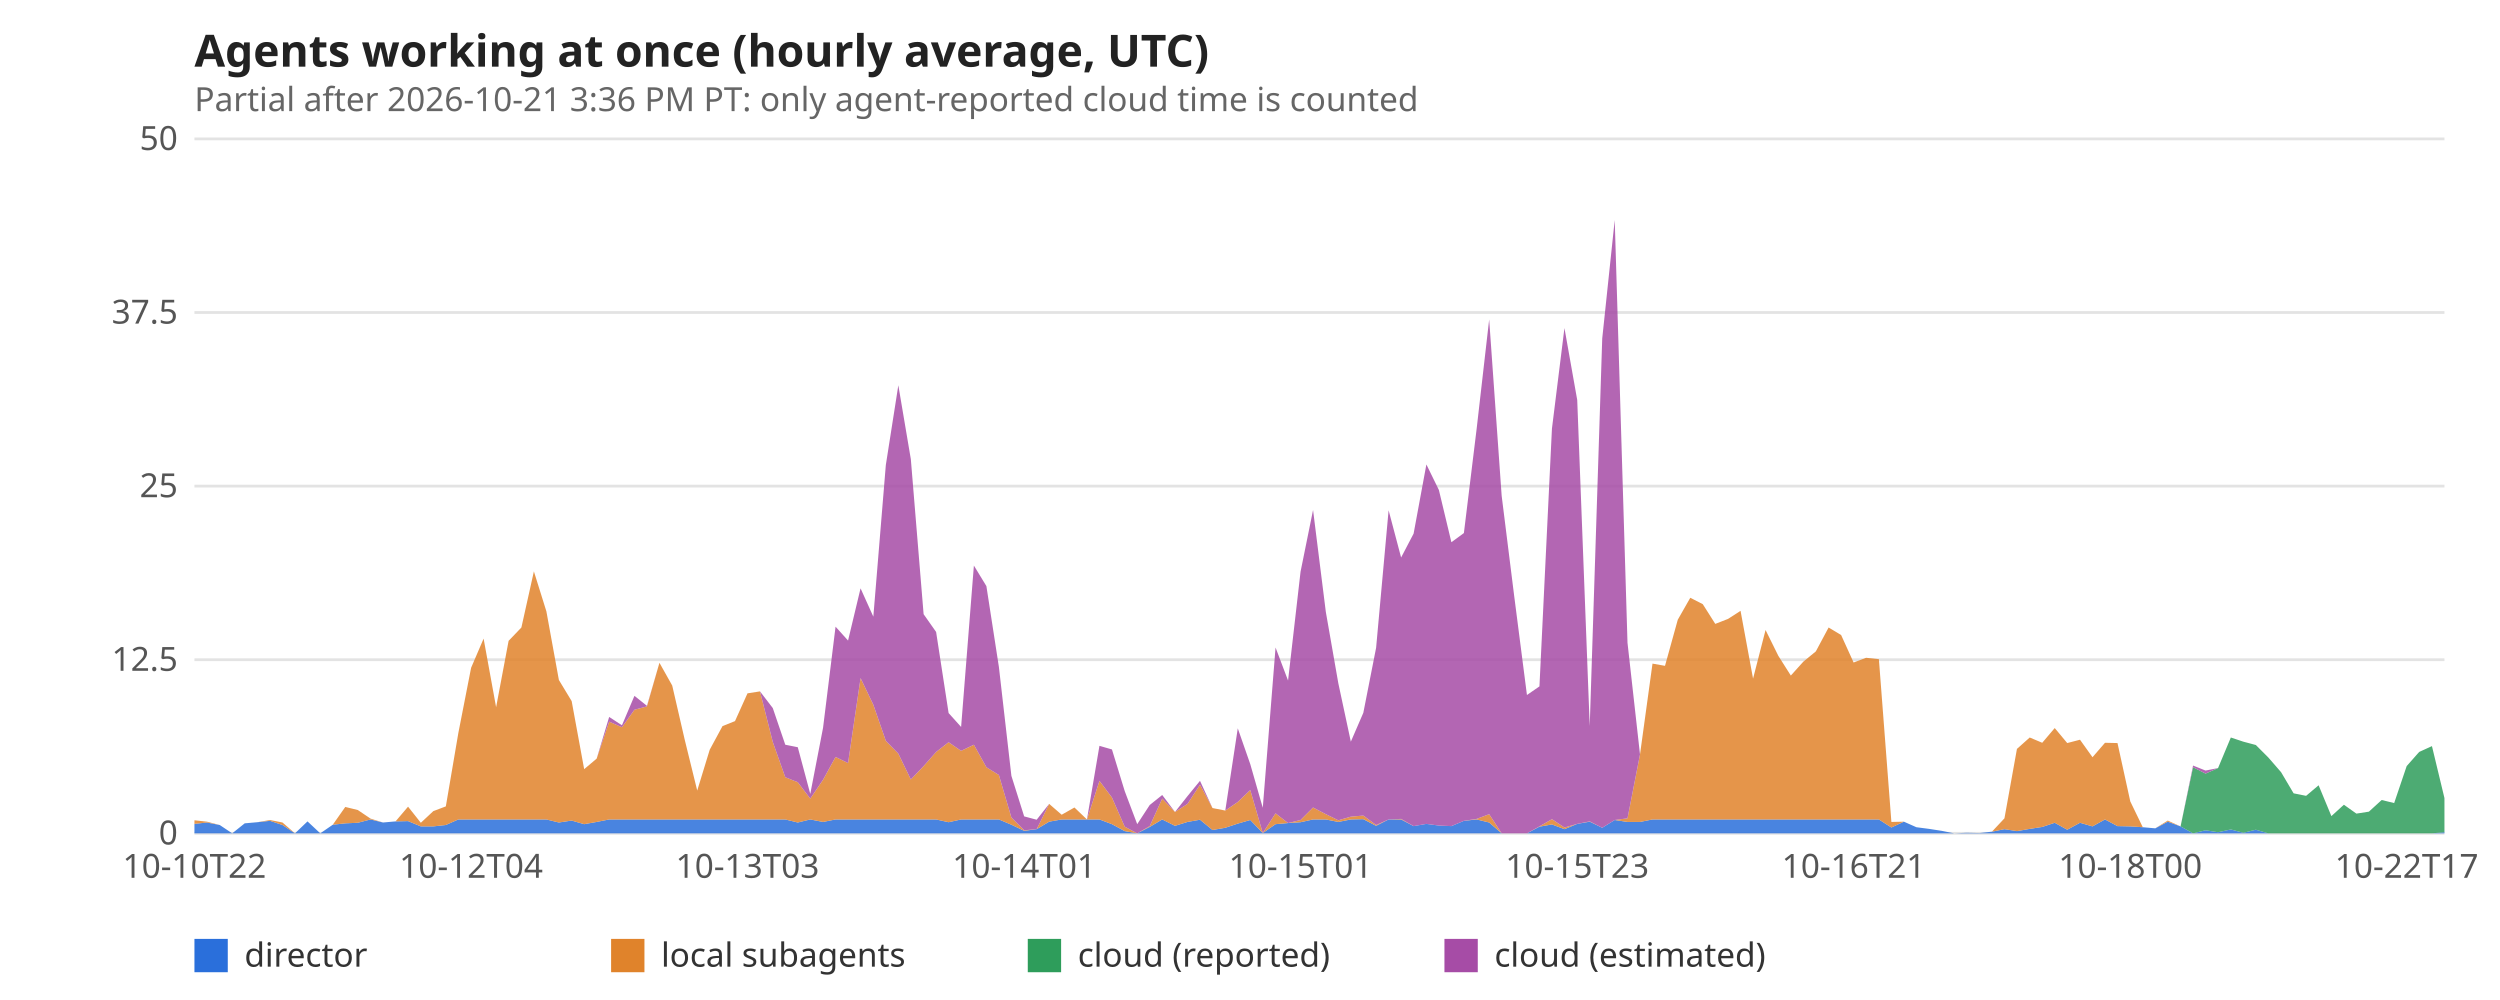
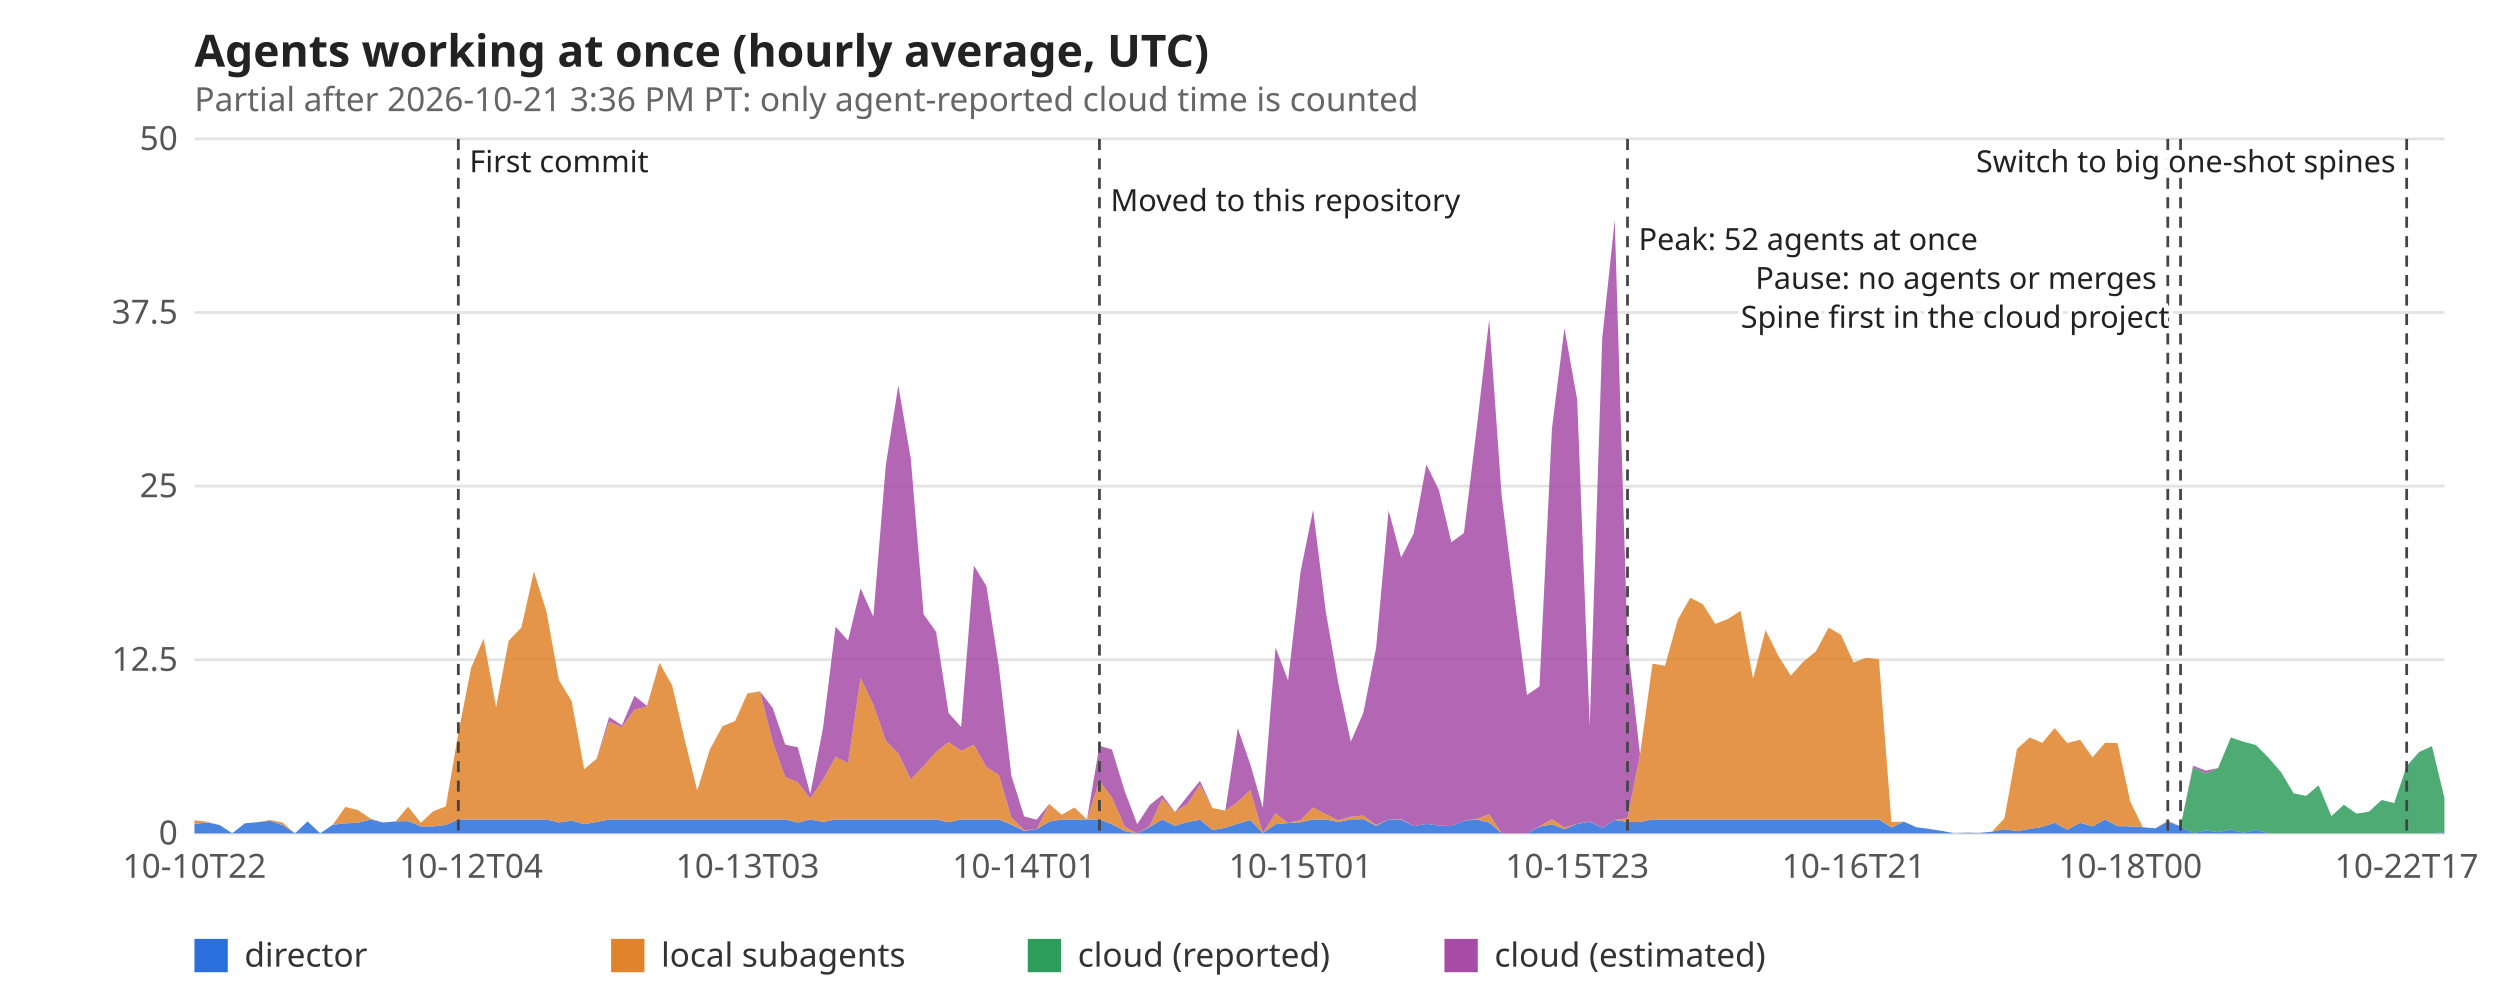
<svg xmlns="http://www.w3.org/2000/svg" viewBox="0 0 900 360" width="900" height="360" font-family="sans-serif" font-size="12">
  <rect width="900" height="360" fill="#fff" />
  <text x="70" y="24" font-size="16" font-weight="bold" fill="#222">Agents working at once (hourly average, UTC)</text>
  <text x="70" y="40" fill="#666">Partial after 2026-10-21 3:36 PM PT: only agent-reported cloud time is counted</text>
  <line x1="70" x2="880" y1="300.0" y2="300.0" stroke="#e3e3e3" />
  <text x="64" y="304.0" text-anchor="end" fill="#555">0</text>
  <line x1="70" x2="880" y1="237.5" y2="237.5" stroke="#e3e3e3" />
  <text x="64" y="241.5" text-anchor="end" fill="#555">12.5</text>
  <line x1="70" x2="880" y1="175.0" y2="175.0" stroke="#e3e3e3" />
  <text x="64" y="179.0" text-anchor="end" fill="#555">25</text>
  <line x1="70" x2="880" y1="112.5" y2="112.5" stroke="#e3e3e3" />
  <text x="64" y="116.5" text-anchor="end" fill="#555">37.5</text>
  <line x1="70" x2="880" y1="50.0" y2="50.0" stroke="#e3e3e3" />
  <text x="64" y="54.0" text-anchor="end" fill="#555">50</text>
  <text x="70.0" y="316" text-anchor="middle" fill="#555">10-10T22</text>
  <text x="169.6" y="316" text-anchor="middle" fill="#555">10-12T04</text>
  <text x="269.1" y="316" text-anchor="middle" fill="#555">10-13T03</text>
  <text x="368.7" y="316" text-anchor="middle" fill="#555">10-14T01</text>
  <text x="468.2" y="316" text-anchor="middle" fill="#555">10-15T01</text>
  <text x="567.8" y="316" text-anchor="middle" fill="#555">10-15T23</text>
  <text x="667.3" y="316" text-anchor="middle" fill="#555">10-16T21</text>
  <text x="766.9" y="316" text-anchor="middle" fill="#555">10-18T00</text>
  <text x="866.4" y="316" text-anchor="middle" fill="#555">10-22T17</text>
  <polygon points="70.0,296.6 74.5,296.1 79.1,297.0 83.6,300.0 88.1,296.4 92.6,296.0 97.2,295.5 101.7,297.0 106.2,300.0 110.7,295.7 115.3,300.0 119.8,296.9 124.3,296.4 128.8,296.2 133.4,295.0 137.9,296.1 142.4,295.7 146.9,295.6 151.5,297.5 156.0,297.5 160.5,297.0 165.0,295.0 169.6,295.0 174.1,295.0 178.6,295.0 183.1,295.0 187.7,295.0 192.2,295.0 196.7,295.0 201.2,296.1 205.8,295.4 210.3,296.7 214.8,295.9 219.3,295.0 223.9,295.0 228.4,295.0 232.9,295.0 237.4,295.0 242.0,295.0 246.5,295.0 251.0,295.0 255.5,295.0 260.1,295.0 264.6,295.0 269.1,295.0 273.6,295.0 278.2,295.0 282.7,295.0 287.2,296.1 291.7,295.0 296.3,295.9 300.8,295.0 305.3,295.0 309.8,295.0 314.4,295.0 318.9,295.0 323.4,295.0 327.9,295.0 332.5,295.0 337.0,295.0 341.5,296.0 346.0,295.0 350.6,295.0 355.1,295.0 359.6,295.0 364.1,296.9 368.7,299.1 373.2,298.5 377.7,295.8 382.2,295.0 386.8,295.0 391.3,295.0 395.8,295.0 400.3,296.7 404.9,299.2 409.4,300.0 413.9,297.7 418.4,295.0 423.0,297.3 427.5,295.9 432.0,295.1 436.5,298.8 441.1,298.0 445.6,296.5 450.1,295.2 454.6,299.9 459.2,296.7 463.7,296.3 468.2,296.0 472.7,295.0 477.3,295.0 481.8,295.9 486.3,295.0 490.8,294.9 495.4,297.3 499.9,295.0 504.4,295.0 508.9,297.4 513.5,296.6 518.0,297.2 522.5,297.4 527.0,295.5 531.6,295.0 536.1,296.1 540.6,300.0 545.1,300.0 549.7,300.0 554.2,297.6 558.7,296.8 563.2,298.5 567.8,296.6 572.3,295.8 576.8,298.0 581.3,295.2 585.9,295.9 590.4,295.9 594.9,295.0 599.4,295.0 604.0,295.0 608.5,295.0 613.0,295.0 617.5,295.0 622.1,295.0 626.6,295.0 631.1,295.0 635.6,295.0 640.2,295.0 644.7,295.0 649.2,295.0 653.7,295.0 658.3,295.0 662.8,295.0 667.3,295.0 671.8,295.0 676.4,295.0 680.9,297.9 685.4,295.8 689.9,297.8 694.5,298.4 699.0,299.1 703.5,300.0 708.0,299.8 712.6,299.9 717.1,299.4 721.6,298.5 726.1,299.2 730.7,298.4 735.2,297.7 739.7,296.2 744.2,298.7 748.8,296.2 753.3,297.5 757.8,295.0 762.3,297.4 766.9,297.5 771.4,297.8 775.9,298.2 780.4,295.8 785.0,297.5 789.5,300.0 794.0,298.9 798.5,299.6 803.1,298.6 807.6,299.8 812.1,298.7 816.6,300.0 821.2,300.0 825.7,300.0 830.2,300.0 834.7,300.0 839.3,300.0 843.8,300.0 848.3,300.0 852.8,300.0 857.4,300.0 861.9,300.0 866.4,300.0 870.9,300.0 875.5,300.0 880.0,299.6 880.0,300.0 875.5,300.0 870.9,300.0 866.4,300.0 861.9,300.0 857.4,300.0 852.8,300.0 848.3,300.0 843.8,300.0 839.3,300.0 834.7,300.0 830.2,300.0 825.7,300.0 821.2,300.0 816.6,300.0 812.1,300.0 807.6,300.0 803.1,300.0 798.5,300.0 794.0,300.0 789.5,300.0 785.0,300.0 780.4,300.0 775.9,300.0 771.4,300.0 766.9,300.0 762.3,300.0 757.8,300.0 753.3,300.0 748.8,300.0 744.2,300.0 739.7,300.0 735.2,300.0 730.7,300.0 726.1,300.0 721.6,300.0 717.1,300.0 712.6,300.0 708.0,300.0 703.5,300.0 699.0,300.0 694.5,300.0 689.9,300.0 685.4,300.0 680.9,300.0 676.4,300.0 671.8,300.0 667.3,300.0 662.8,300.0 658.3,300.0 653.7,300.0 649.2,300.0 644.7,300.0 640.2,300.0 635.6,300.0 631.1,300.0 626.6,300.0 622.1,300.0 617.5,300.0 613.0,300.0 608.5,300.0 604.0,300.0 599.4,300.0 594.9,300.0 590.4,300.0 585.9,300.0 581.3,300.0 576.8,300.0 572.3,300.0 567.8,300.0 563.2,300.0 558.7,300.0 554.2,300.0 549.7,300.0 545.1,300.0 540.6,300.0 536.1,300.0 531.6,300.0 527.0,300.0 522.5,300.0 518.0,300.0 513.5,300.0 508.9,300.0 504.4,300.0 499.9,300.0 495.4,300.0 490.8,300.0 486.3,300.0 481.8,300.0 477.3,300.0 472.7,300.0 468.2,300.0 463.7,300.0 459.2,300.0 454.6,300.0 450.1,300.0 445.6,300.0 441.1,300.0 436.5,300.0 432.0,300.0 427.5,300.0 423.0,300.0 418.4,300.0 413.9,300.0 409.4,300.0 404.9,300.0 400.3,300.0 395.8,300.0 391.3,300.0 386.8,300.0 382.2,300.0 377.7,300.0 373.2,300.0 368.7,300.0 364.1,300.0 359.6,300.0 355.1,300.0 350.6,300.0 346.0,300.0 341.5,300.0 337.0,300.0 332.5,300.0 327.9,300.0 323.4,300.0 318.9,300.0 314.4,300.0 309.8,300.0 305.3,300.0 300.8,300.0 296.3,300.0 291.7,300.0 287.2,300.0 282.7,300.0 278.2,300.0 273.6,300.0 269.1,300.0 264.6,300.0 260.1,300.0 255.5,300.0 251.0,300.0 246.5,300.0 242.0,300.0 237.4,300.0 232.9,300.0 228.4,300.0 223.9,300.0 219.3,300.0 214.8,300.0 210.3,300.0 205.8,300.0 201.2,300.0 196.7,300.0 192.2,300.0 187.7,300.0 183.1,300.0 178.6,300.0 174.1,300.0 169.6,300.0 165.0,300.0 160.5,300.0 156.0,300.0 151.5,300.0 146.9,300.0 142.4,300.0 137.9,300.0 133.4,300.0 128.8,300.0 124.3,300.0 119.8,300.0 115.3,300.0 110.7,300.0 106.2,300.0 101.7,300.0 97.2,300.0 92.6,300.0 88.1,300.0 83.6,300.0 79.1,300.0 74.5,300.0 70.0,300.0" fill="#2a6fdb" fill-opacity="0.85" />
  <polygon points="70.0,295.3 74.5,295.8 79.1,297.0 83.6,300.0 88.1,296.4 92.6,296.0 97.2,295.2 101.7,296.1 106.2,300.0 110.7,295.7 115.3,300.0 119.8,296.9 124.3,290.5 128.8,291.6 133.4,294.7 137.9,296.1 142.4,295.7 146.9,290.4 151.5,296.2 156.0,292.0 160.5,290.3 165.0,263.9 169.6,240.4 174.1,229.9 178.6,254.6 183.1,230.7 187.7,225.9 192.2,205.7 196.7,220.1 201.2,244.8 205.8,252.4 210.3,276.9 214.8,273.1 219.3,259.8 223.9,261.8 228.4,255.5 232.9,254.3 237.4,238.6 242.0,246.8 246.5,266.3 251.0,284.6 255.5,269.9 260.1,261.4 264.6,259.6 269.1,249.6 273.6,248.9 278.2,267.1 282.7,279.8 287.2,281.6 291.7,287.5 296.3,280.7 300.8,272.5 305.3,274.7 309.8,244.1 314.4,253.7 318.9,266.7 323.4,271.3 327.9,280.6 332.5,275.8 337.0,270.7 341.5,267.2 346.0,270.3 350.6,268.1 355.1,276.2 359.6,279.0 364.1,294.3 368.7,298.9 373.2,298.5 377.7,289.4 382.2,293.3 386.8,290.7 391.3,295.0 395.8,281.1 400.3,287.1 404.9,297.6 409.4,300.0 413.9,297.4 418.4,287.5 423.0,292.3 427.5,289.4 432.0,282.5 436.5,290.9 441.1,291.8 445.6,288.7 450.1,284.4 454.6,299.9 459.2,292.8 463.7,296.3 468.2,295.2 472.7,290.7 477.3,293.1 481.8,295.3 486.3,294.0 490.8,293.6 495.4,297.0 499.9,295.0 504.4,294.8 508.9,297.4 513.5,296.6 518.0,297.2 522.5,297.4 527.0,295.5 531.6,294.8 536.1,293.1 540.6,300.0 545.1,300.0 549.7,300.0 554.2,297.5 558.7,294.9 563.2,297.9 567.8,296.6 572.3,295.7 576.8,298.0 581.3,295.2 585.9,294.6 590.4,271.6 594.9,238.9 599.4,239.7 604.0,223.1 608.5,215.2 613.0,217.5 617.5,224.6 622.1,222.8 626.6,219.9 631.1,244.3 635.6,226.8 640.2,236.1 644.7,243.2 649.2,238.2 653.7,234.5 658.3,225.9 662.8,228.6 667.3,238.5 671.8,236.8 676.4,237.3 680.9,295.9 685.4,295.8 689.9,297.8 694.5,298.4 699.0,299.1 703.5,300.0 708.0,299.8 712.6,299.9 717.1,299.4 721.6,294.6 726.1,269.6 730.7,265.5 735.2,267.4 739.7,262.1 744.2,267.5 748.8,266.3 753.3,272.6 757.8,267.4 762.3,267.5 766.9,288.5 771.4,297.8 775.9,298.2 780.4,295.4 785.0,297.5 789.5,300.0 794.0,298.9 798.5,299.6 803.1,298.6 807.6,299.8 812.1,298.7 816.6,300.0 821.2,300.0 825.7,300.0 830.2,300.0 834.7,300.0 839.3,300.0 843.8,300.0 848.3,300.0 852.8,300.0 857.4,300.0 861.9,300.0 866.4,300.0 870.9,300.0 875.5,300.0 880.0,299.6 880.0,299.6 875.5,300.0 870.9,300.0 866.4,300.0 861.9,300.0 857.4,300.0 852.8,300.0 848.3,300.0 843.8,300.0 839.3,300.0 834.7,300.0 830.2,300.0 825.7,300.0 821.2,300.0 816.6,300.0 812.1,298.7 807.6,299.8 803.1,298.6 798.5,299.6 794.0,298.9 789.5,300.0 785.0,297.5 780.4,295.8 775.9,298.2 771.4,297.8 766.9,297.5 762.3,297.4 757.8,295.0 753.3,297.5 748.8,296.2 744.2,298.7 739.7,296.2 735.2,297.7 730.7,298.4 726.1,299.2 721.6,298.5 717.1,299.4 712.6,299.9 708.0,299.8 703.5,300.0 699.0,299.1 694.5,298.4 689.9,297.8 685.4,295.8 680.9,297.9 676.4,295.0 671.8,295.0 667.3,295.0 662.8,295.0 658.3,295.0 653.7,295.0 649.2,295.0 644.7,295.0 640.2,295.0 635.6,295.0 631.1,295.0 626.6,295.0 622.1,295.0 617.5,295.0 613.0,295.0 608.5,295.0 604.0,295.0 599.4,295.0 594.9,295.0 590.4,295.9 585.9,295.9 581.3,295.2 576.8,298.0 572.3,295.8 567.8,296.6 563.2,298.5 558.7,296.8 554.2,297.6 549.7,300.0 545.1,300.0 540.6,300.0 536.1,296.1 531.6,295.0 527.0,295.5 522.5,297.4 518.0,297.2 513.5,296.6 508.9,297.4 504.4,295.0 499.9,295.0 495.4,297.3 490.8,294.9 486.3,295.0 481.8,295.9 477.3,295.0 472.7,295.0 468.2,296.0 463.7,296.3 459.2,296.7 454.6,299.9 450.1,295.2 445.6,296.5 441.1,298.0 436.5,298.8 432.0,295.1 427.5,295.9 423.0,297.3 418.4,295.0 413.9,297.7 409.4,300.0 404.9,299.2 400.3,296.7 395.8,295.0 391.3,295.0 386.8,295.0 382.2,295.0 377.7,295.8 373.2,298.5 368.7,299.1 364.1,296.9 359.6,295.0 355.1,295.0 350.6,295.0 346.0,295.0 341.5,296.0 337.0,295.0 332.5,295.0 327.9,295.0 323.4,295.0 318.9,295.0 314.4,295.0 309.8,295.0 305.3,295.0 300.8,295.0 296.3,295.9 291.7,295.0 287.2,296.1 282.7,295.0 278.2,295.0 273.6,295.0 269.1,295.0 264.6,295.0 260.1,295.0 255.5,295.0 251.0,295.0 246.5,295.0 242.0,295.0 237.4,295.0 232.9,295.0 228.4,295.0 223.9,295.0 219.3,295.0 214.8,295.9 210.3,296.7 205.8,295.4 201.2,296.1 196.7,295.0 192.2,295.0 187.7,295.0 183.1,295.0 178.6,295.0 174.1,295.0 169.6,295.0 165.0,295.0 160.5,297.0 156.0,297.5 151.5,297.5 146.9,295.6 142.4,295.7 137.9,296.1 133.4,295.0 128.8,296.2 124.3,296.4 119.8,296.9 115.3,300.0 110.7,295.7 106.2,300.0 101.7,297.0 97.2,295.5 92.6,296.0 88.1,296.4 83.6,300.0 79.1,297.0 74.5,296.1 70.0,296.6" fill="#e0832b" fill-opacity="0.85" />
  <polygon points="70.0,295.3 74.5,295.8 79.1,297.0 83.6,300.0 88.1,296.4 92.6,296.0 97.2,295.2 101.7,296.1 106.2,300.0 110.7,295.7 115.3,300.0 119.8,296.9 124.3,290.5 128.8,291.6 133.4,294.7 137.9,296.1 142.4,295.7 146.9,290.4 151.5,296.2 156.0,292.0 160.5,290.3 165.0,263.9 169.6,240.4 174.1,229.9 178.6,254.6 183.1,230.7 187.7,225.9 192.2,205.7 196.7,220.1 201.2,244.8 205.8,252.4 210.3,276.9 214.8,273.1 219.3,259.8 223.9,261.8 228.4,255.5 232.9,254.3 237.4,238.6 242.0,246.8 246.5,266.3 251.0,284.6 255.5,269.9 260.1,261.4 264.6,259.6 269.1,249.6 273.6,248.9 278.2,267.1 282.7,279.8 287.2,281.6 291.7,287.5 296.3,280.7 300.8,272.5 305.3,274.7 309.8,244.1 314.4,253.7 318.9,266.7 323.4,271.3 327.9,280.6 332.5,275.8 337.0,270.7 341.5,267.2 346.0,270.3 350.6,268.1 355.1,276.2 359.6,279.0 364.1,294.3 368.7,298.9 373.2,298.5 377.7,289.4 382.2,293.3 386.8,290.7 391.3,295.0 395.8,281.1 400.3,287.1 404.9,297.6 409.4,300.0 413.9,297.4 418.4,287.5 423.0,292.3 427.5,289.4 432.0,282.5 436.5,290.9 441.1,291.8 445.6,288.7 450.1,284.4 454.6,299.9 459.2,292.8 463.7,296.3 468.2,295.2 472.7,290.7 477.3,293.1 481.8,295.3 486.3,294.0 490.8,293.6 495.4,297.0 499.9,295.0 504.4,294.8 508.9,297.4 513.5,296.6 518.0,297.2 522.5,297.4 527.0,295.5 531.6,294.8 536.1,293.1 540.6,300.0 545.1,300.0 549.7,300.0 554.2,297.5 558.7,294.9 563.2,297.9 567.8,296.6 572.3,295.7 576.8,298.0 581.3,295.2 585.9,294.6 590.4,271.6 594.9,238.9 599.4,239.7 604.0,223.1 608.5,215.2 613.0,217.5 617.5,224.6 622.1,222.8 626.6,219.9 631.1,244.3 635.6,226.8 640.2,236.1 644.7,243.2 649.2,238.2 653.7,234.5 658.3,225.9 662.8,228.6 667.3,238.5 671.8,236.8 676.4,237.3 680.9,295.9 685.4,295.8 689.9,297.8 694.5,298.4 699.0,299.1 703.5,300.0 708.0,299.8 712.6,299.9 717.1,299.4 721.6,294.6 726.1,269.6 730.7,265.5 735.2,267.4 739.7,262.1 744.2,267.5 748.8,266.3 753.3,272.6 757.8,267.4 762.3,267.5 766.9,288.5 771.4,297.8 775.9,298.2 780.4,295.4 785.0,297.5 789.5,276.2 794.0,278.5 798.5,276.5 803.1,265.5 807.6,267.0 812.1,268.2 816.6,272.7 821.2,278.0 825.7,285.6 830.2,286.5 834.7,282.7 839.3,293.8 843.8,289.7 848.3,292.9 852.8,292.2 857.4,288.0 861.9,289.1 866.4,275.8 870.9,270.7 875.5,268.6 880.0,287.3 880.0,299.6 875.5,300.0 870.9,300.0 866.4,300.0 861.9,300.0 857.4,300.0 852.8,300.0 848.3,300.0 843.8,300.0 839.3,300.0 834.7,300.0 830.2,300.0 825.7,300.0 821.2,300.0 816.6,300.0 812.1,298.7 807.6,299.8 803.1,298.6 798.5,299.6 794.0,298.9 789.5,300.0 785.0,297.5 780.4,295.4 775.9,298.2 771.4,297.8 766.9,288.5 762.3,267.5 757.8,267.4 753.3,272.6 748.8,266.3 744.2,267.5 739.7,262.1 735.2,267.4 730.7,265.5 726.1,269.6 721.6,294.6 717.1,299.4 712.6,299.9 708.0,299.8 703.5,300.0 699.0,299.1 694.5,298.4 689.9,297.8 685.4,295.8 680.9,295.9 676.4,237.3 671.8,236.8 667.3,238.5 662.8,228.6 658.3,225.9 653.7,234.5 649.2,238.2 644.7,243.2 640.2,236.1 635.6,226.8 631.1,244.3 626.6,219.9 622.1,222.8 617.5,224.6 613.0,217.5 608.5,215.2 604.0,223.1 599.4,239.7 594.9,238.9 590.4,271.6 585.9,294.6 581.3,295.2 576.8,298.0 572.3,295.7 567.8,296.6 563.2,297.9 558.7,294.9 554.2,297.5 549.7,300.0 545.1,300.0 540.6,300.0 536.1,293.1 531.6,294.8 527.0,295.5 522.5,297.4 518.0,297.2 513.5,296.6 508.9,297.4 504.4,294.8 499.9,295.0 495.4,297.0 490.8,293.6 486.3,294.0 481.8,295.3 477.3,293.1 472.7,290.7 468.2,295.2 463.7,296.3 459.2,292.8 454.6,299.9 450.1,284.4 445.6,288.7 441.1,291.8 436.5,290.9 432.0,282.5 427.5,289.4 423.0,292.3 418.4,287.5 413.9,297.4 409.4,300.0 404.9,297.6 400.3,287.1 395.8,281.1 391.3,295.0 386.8,290.7 382.2,293.3 377.7,289.4 373.2,298.5 368.7,298.9 364.1,294.3 359.6,279.0 355.1,276.2 350.6,268.1 346.0,270.3 341.5,267.2 337.0,270.7 332.5,275.8 327.9,280.6 323.4,271.3 318.9,266.7 314.4,253.7 309.8,244.1 305.3,274.7 300.8,272.5 296.3,280.7 291.7,287.5 287.2,281.6 282.7,279.8 278.2,267.1 273.6,248.9 269.1,249.6 264.6,259.6 260.1,261.4 255.5,269.9 251.0,284.6 246.5,266.3 242.0,246.8 237.4,238.6 232.9,254.3 228.4,255.5 223.9,261.8 219.3,259.8 214.8,273.1 210.3,276.9 205.8,252.4 201.2,244.8 196.7,220.1 192.2,205.7 187.7,225.9 183.1,230.7 178.6,254.6 174.1,229.9 169.6,240.4 165.0,263.9 160.5,290.3 156.0,292.0 151.5,296.2 146.9,290.4 142.4,295.7 137.9,296.1 133.4,294.7 128.8,291.6 124.3,290.5 119.8,296.9 115.3,300.0 110.7,295.7 106.2,300.0 101.7,296.1 97.2,295.2 92.6,296.0 88.1,296.4 83.6,300.0 79.1,297.0 74.5,295.8 70.0,295.3" fill="#2e9d5b" fill-opacity="0.85" />
  <polygon points="70.0,295.3 74.5,295.8 79.1,297.0 83.6,300.0 88.1,296.4 92.6,296.0 97.2,295.2 101.7,296.1 106.2,300.0 110.7,295.7 115.3,300.0 119.8,296.9 124.3,290.5 128.8,291.6 133.4,294.7 137.9,296.1 142.4,295.7 146.9,290.4 151.5,296.2 156.0,292.0 160.5,290.3 165.0,263.9 169.6,240.4 174.1,229.9 178.6,254.6 183.1,230.7 187.7,225.9 192.2,205.7 196.7,220.1 201.2,244.8 205.8,252.4 210.3,276.9 214.8,273.1 219.3,258.1 223.9,261.1 228.4,250.5 232.9,254.1 237.4,238.6 242.0,246.8 246.5,266.3 251.0,284.6 255.5,269.9 260.1,261.4 264.6,259.6 269.1,249.6 273.6,248.9 278.2,254.9 282.7,268.1 287.2,269.0 291.7,285.8 296.3,262.0 300.8,225.6 305.3,230.6 309.8,211.8 314.4,222.0 318.9,167.4 323.4,138.7 327.9,165.3 332.5,221.1 337.0,227.5 341.5,256.7 346.0,261.7 350.6,203.6 355.1,211.0 359.6,240.1 364.1,279.3 368.7,293.9 373.2,295.1 377.7,289.4 382.2,293.3 386.8,290.7 391.3,295.0 395.8,268.5 400.3,269.8 404.9,284.8 409.4,296.7 413.9,289.8 418.4,286.2 423.0,292.3 427.5,286.6 432.0,281.1 436.5,290.9 441.1,291.8 445.6,262.2 450.1,275.1 454.6,290.8 459.2,233.1 463.7,245.0 468.2,205.8 472.7,183.6 477.3,220.3 481.8,246.0 486.3,267.0 490.8,256.6 495.4,233.2 499.9,183.7 504.4,200.7 508.9,192.1 513.5,167.2 518.0,176.4 522.5,195.2 527.0,191.9 531.6,154.3 536.1,115.0 540.6,178.5 545.1,214.5 549.7,250.2 554.2,247.1 558.7,154.3 563.2,118.1 567.8,144.0 572.3,261.4 576.8,121.9 581.3,79.2 585.9,231.4 590.4,271.6 594.9,238.9 599.4,239.7 604.0,223.1 608.5,215.2 613.0,217.5 617.5,224.6 622.1,222.8 626.6,219.9 631.1,244.3 635.6,226.8 640.2,236.1 644.7,243.2 649.2,238.2 653.7,234.5 658.3,225.9 662.8,228.6 667.3,238.5 671.8,236.8 676.4,237.3 680.9,295.9 685.4,295.8 689.9,297.8 694.5,298.4 699.0,299.1 703.5,300.0 708.0,299.8 712.6,299.9 717.1,299.4 721.6,294.6 726.1,269.6 730.7,265.5 735.2,267.4 739.7,262.1 744.2,267.5 748.8,266.3 753.3,272.6 757.8,267.4 762.3,267.5 766.9,288.5 771.4,297.8 775.9,298.2 780.4,295.4 785.0,297.5 789.5,275.6 794.0,277.4 798.5,276.5 803.1,265.5 807.6,267.0 812.1,268.2 816.6,272.7 821.2,278.0 825.7,285.6 830.2,286.5 834.7,282.7 839.3,293.8 843.8,289.7 848.3,292.9 852.8,292.2 857.4,288.0 861.9,289.1 866.4,275.8 870.9,270.7 875.5,268.6 880.0,287.3 880.0,287.3 875.5,268.6 870.9,270.7 866.4,275.8 861.9,289.1 857.4,288.0 852.8,292.2 848.3,292.9 843.8,289.7 839.3,293.8 834.7,282.7 830.2,286.5 825.7,285.6 821.2,278.0 816.6,272.7 812.1,268.2 807.6,267.0 803.1,265.5 798.5,276.5 794.0,278.5 789.5,276.2 785.0,297.5 780.4,295.4 775.9,298.2 771.4,297.8 766.9,288.5 762.3,267.5 757.8,267.4 753.3,272.6 748.8,266.3 744.2,267.5 739.7,262.1 735.2,267.4 730.7,265.5 726.1,269.6 721.6,294.6 717.1,299.4 712.6,299.9 708.0,299.8 703.5,300.0 699.0,299.1 694.5,298.4 689.9,297.8 685.4,295.8 680.9,295.9 676.4,237.3 671.8,236.8 667.3,238.5 662.8,228.6 658.3,225.9 653.7,234.5 649.2,238.2 644.7,243.2 640.2,236.1 635.6,226.8 631.1,244.3 626.6,219.9 622.1,222.8 617.5,224.6 613.0,217.5 608.5,215.2 604.0,223.1 599.4,239.7 594.9,238.9 590.4,271.6 585.9,294.6 581.3,295.2 576.8,298.0 572.3,295.7 567.8,296.6 563.2,297.9 558.7,294.9 554.2,297.5 549.7,300.0 545.1,300.0 540.6,300.0 536.1,293.1 531.6,294.8 527.0,295.5 522.5,297.4 518.0,297.2 513.5,296.6 508.9,297.4 504.4,294.8 499.9,295.0 495.4,297.0 490.8,293.6 486.3,294.0 481.8,295.3 477.3,293.1 472.7,290.7 468.2,295.2 463.7,296.3 459.2,292.8 454.6,299.9 450.1,284.4 445.6,288.7 441.1,291.8 436.5,290.9 432.0,282.5 427.5,289.4 423.0,292.3 418.4,287.5 413.9,297.4 409.4,300.0 404.9,297.6 400.3,287.1 395.8,281.1 391.3,295.0 386.8,290.7 382.2,293.3 377.7,289.4 373.2,298.5 368.7,298.9 364.1,294.3 359.6,279.0 355.1,276.2 350.6,268.1 346.0,270.3 341.5,267.2 337.0,270.7 332.5,275.8 327.9,280.6 323.4,271.3 318.9,266.7 314.4,253.7 309.8,244.1 305.3,274.7 300.8,272.5 296.3,280.7 291.7,287.5 287.2,281.6 282.7,279.8 278.2,267.1 273.6,248.9 269.1,249.6 264.6,259.6 260.1,261.4 255.5,269.9 251.0,284.6 246.5,266.3 242.0,246.8 237.4,238.6 232.9,254.3 228.4,255.5 223.9,261.8 219.3,259.8 214.8,273.1 210.3,276.9 205.8,252.4 201.2,244.8 196.7,220.1 192.2,205.7 187.7,225.9 183.1,230.7 178.6,254.6 174.1,229.9 169.6,240.4 165.0,263.9 160.5,290.3 156.0,292.0 151.5,296.2 146.9,290.4 142.4,295.7 137.9,296.1 133.4,294.7 128.8,291.6 124.3,290.5 119.8,296.9 115.3,300.0 110.7,295.7 106.2,300.0 101.7,296.1 97.2,295.2 92.6,296.0 88.1,296.4 83.6,300.0 79.1,297.0 74.5,295.8 70.0,295.3" fill="#a64ca6" fill-opacity="0.85" />
+   <line x1="165.0" x2="165.0" y1="50" y2="300" stroke="#444" stroke-dasharray="4 3" />
+   <text x="169.0" y="62" text-anchor="start" font-size="11" fill="#222" stroke="#fff" stroke-width="3" paint-order="stroke">First commit</text>
+   <line x1="395.8" x2="395.8" y1="50" y2="300" stroke="#444" stroke-dasharray="4 3" />
+   <text x="399.8" y="76" text-anchor="start" font-size="11" fill="#222" stroke="#fff" stroke-width="3" paint-order="stroke">Moved to this repository</text>
+   <line x1="585.9" x2="585.9" y1="50" y2="300" stroke="#444" stroke-dasharray="4 3" />
+   <text x="589.9" y="90" text-anchor="start" font-size="11" fill="#222" stroke="#fff" stroke-width="3" paint-order="stroke">Peak: 52 agents at once</text>
+   <line x1="780.4" x2="780.4" y1="50" y2="300" stroke="#444" stroke-dasharray="4 3" />
+   <text x="776.4" y="104" text-anchor="end" font-size="11" fill="#222" stroke="#fff" stroke-width="3" paint-order="stroke">Pause: no agents or merges</text>
+   <line x1="785.0" x2="785.0" y1="50" y2="300" stroke="#444" stroke-dasharray="4 3" />
+   <text x="781.0" y="118" text-anchor="end" font-size="11" fill="#222" stroke="#fff" stroke-width="3" paint-order="stroke">Spine first in the cloud project</text>
+   <line x1="866.4" x2="866.4" y1="50" y2="300" stroke="#444" stroke-dasharray="4 3" />
+   <text x="862.4" y="62" text-anchor="end" font-size="11" fill="#222" stroke="#fff" stroke-width="3" paint-order="stroke">Switch to big one-shot spines</text>
  <rect x="70" y="338" width="12" height="12" fill="#2a6fdb" />
  <text x="88" y="348" fill="#333">director</text>
  <rect x="220" y="338" width="12" height="12" fill="#e0832b" />
  <text x="238" y="348" fill="#333">local subagents</text>
  <rect x="370" y="338" width="12" height="12" fill="#2e9d5b" />
  <text x="388" y="348" fill="#333">cloud (reported)</text>
  <rect x="520" y="338" width="12" height="12" fill="#a64ca6" />
  <text x="538" y="348" fill="#333">cloud (estimated)</text>
</svg>
